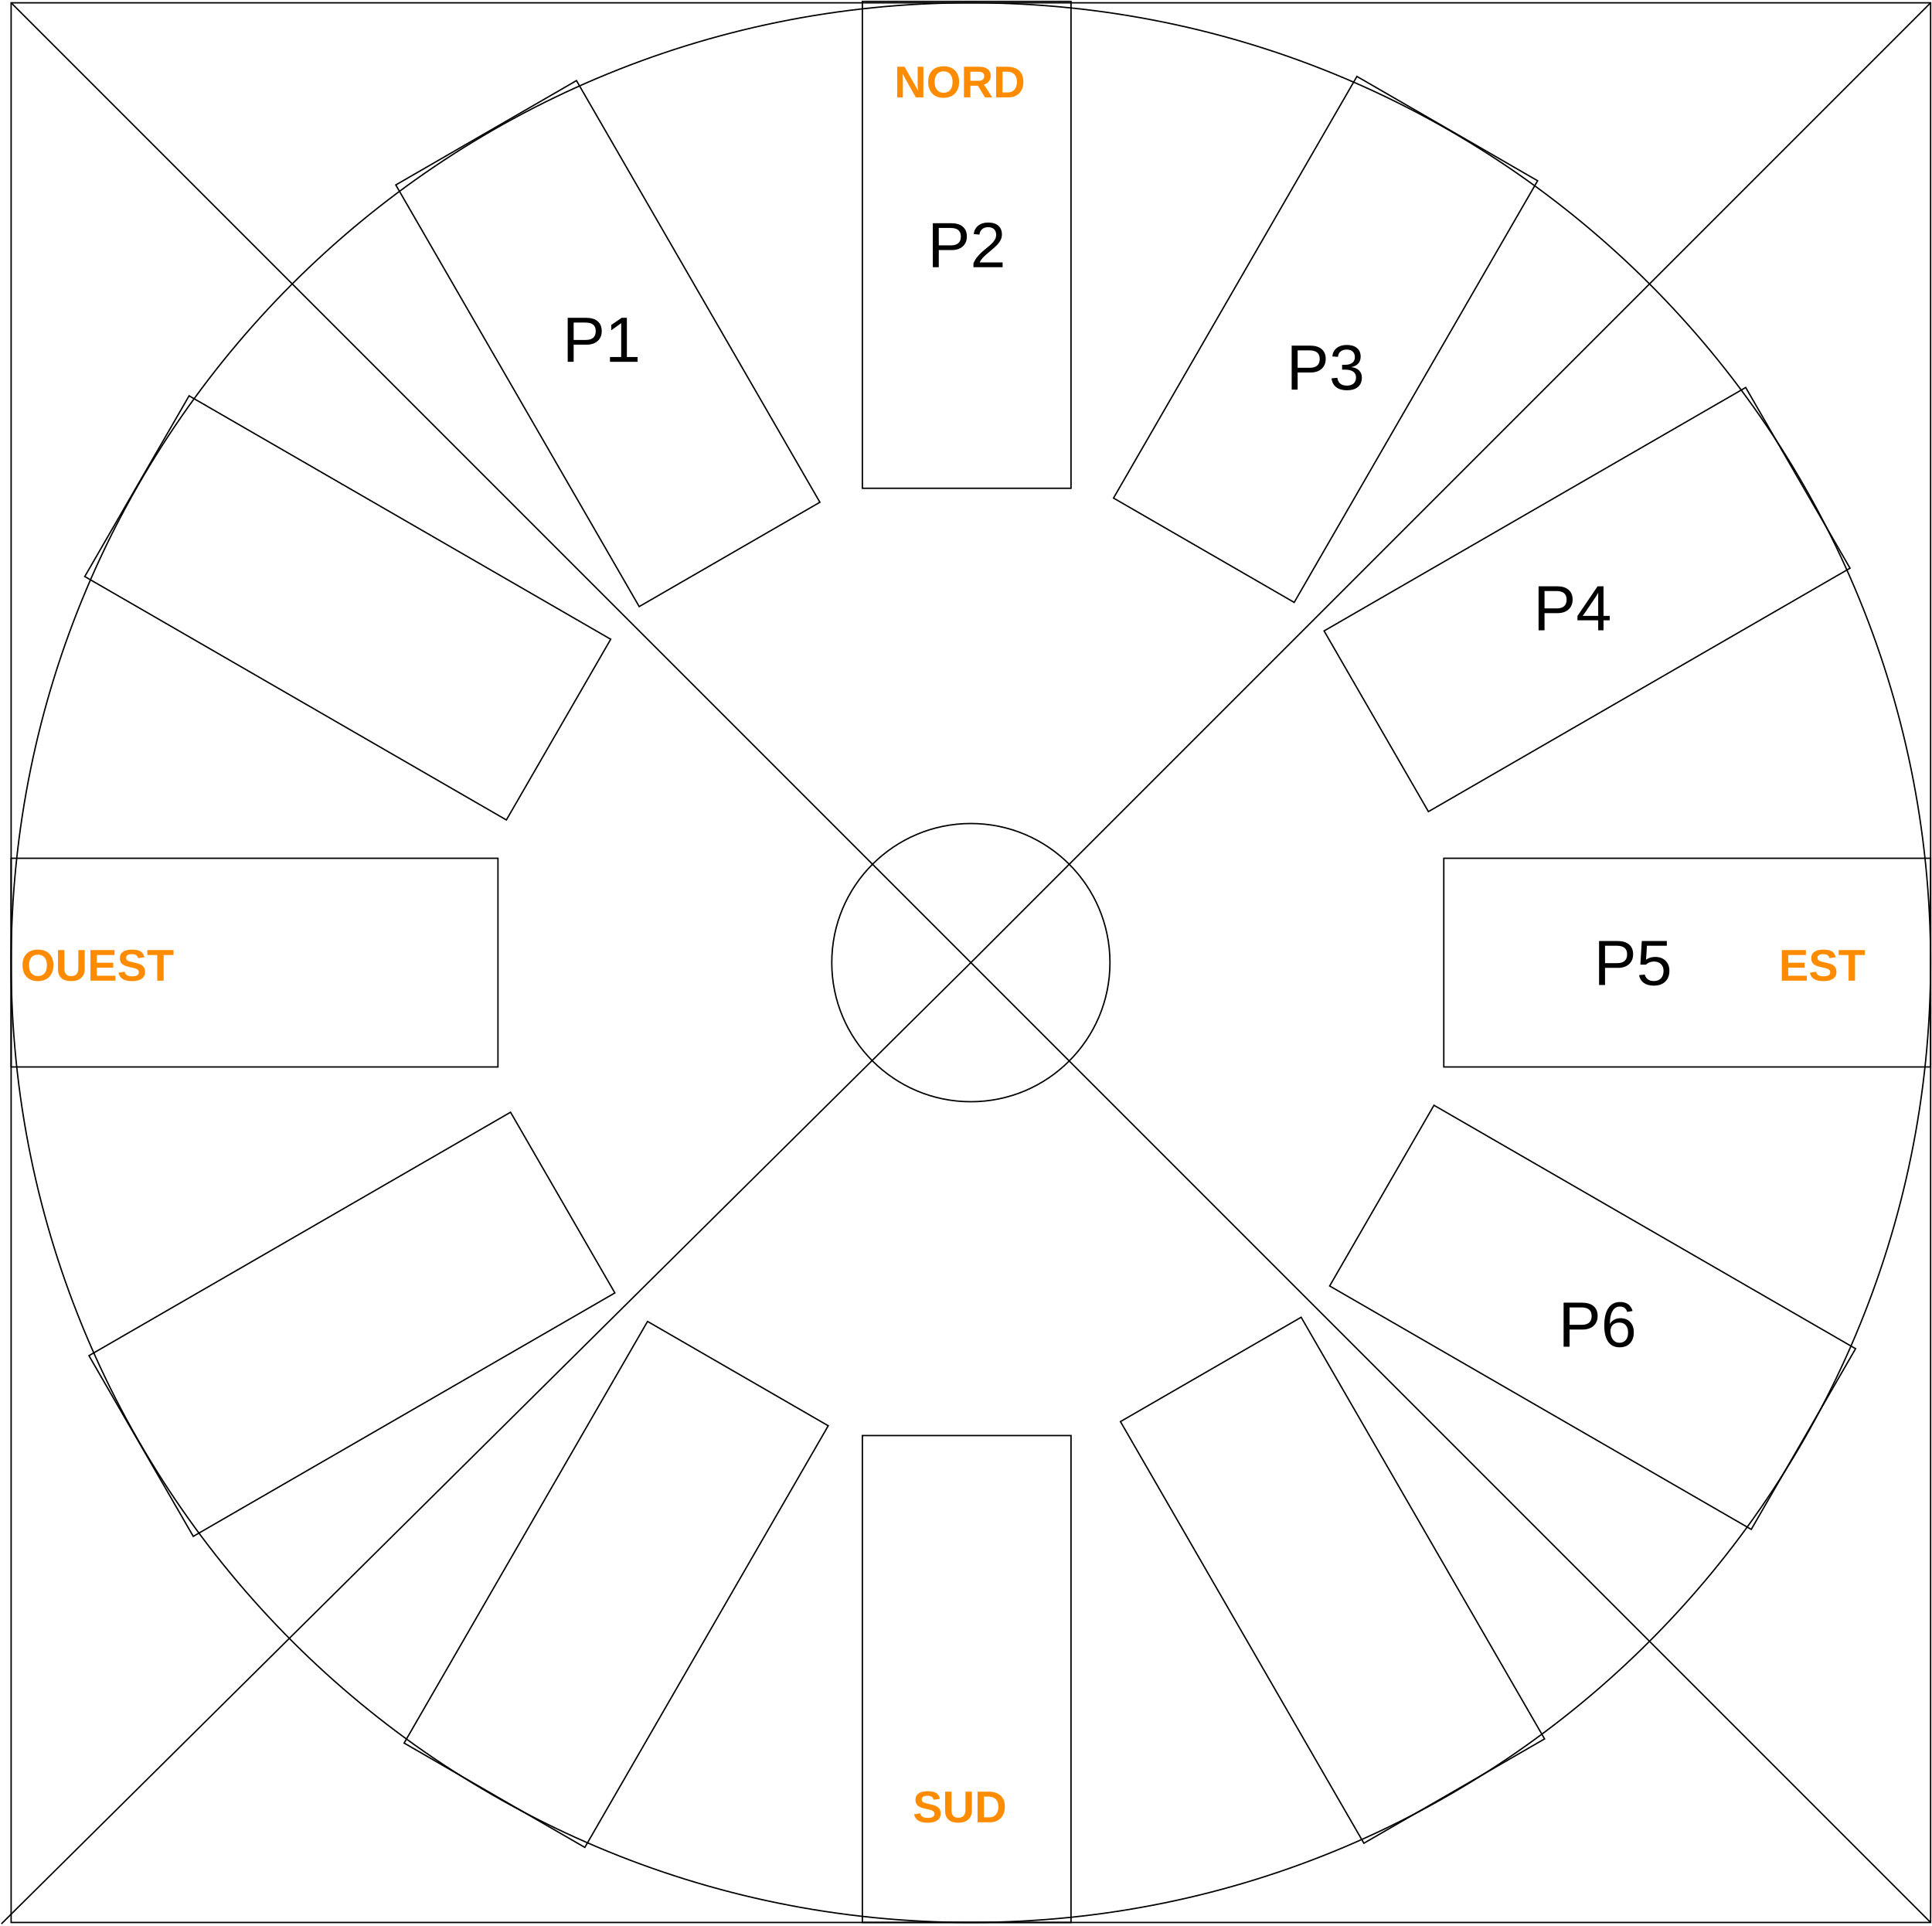
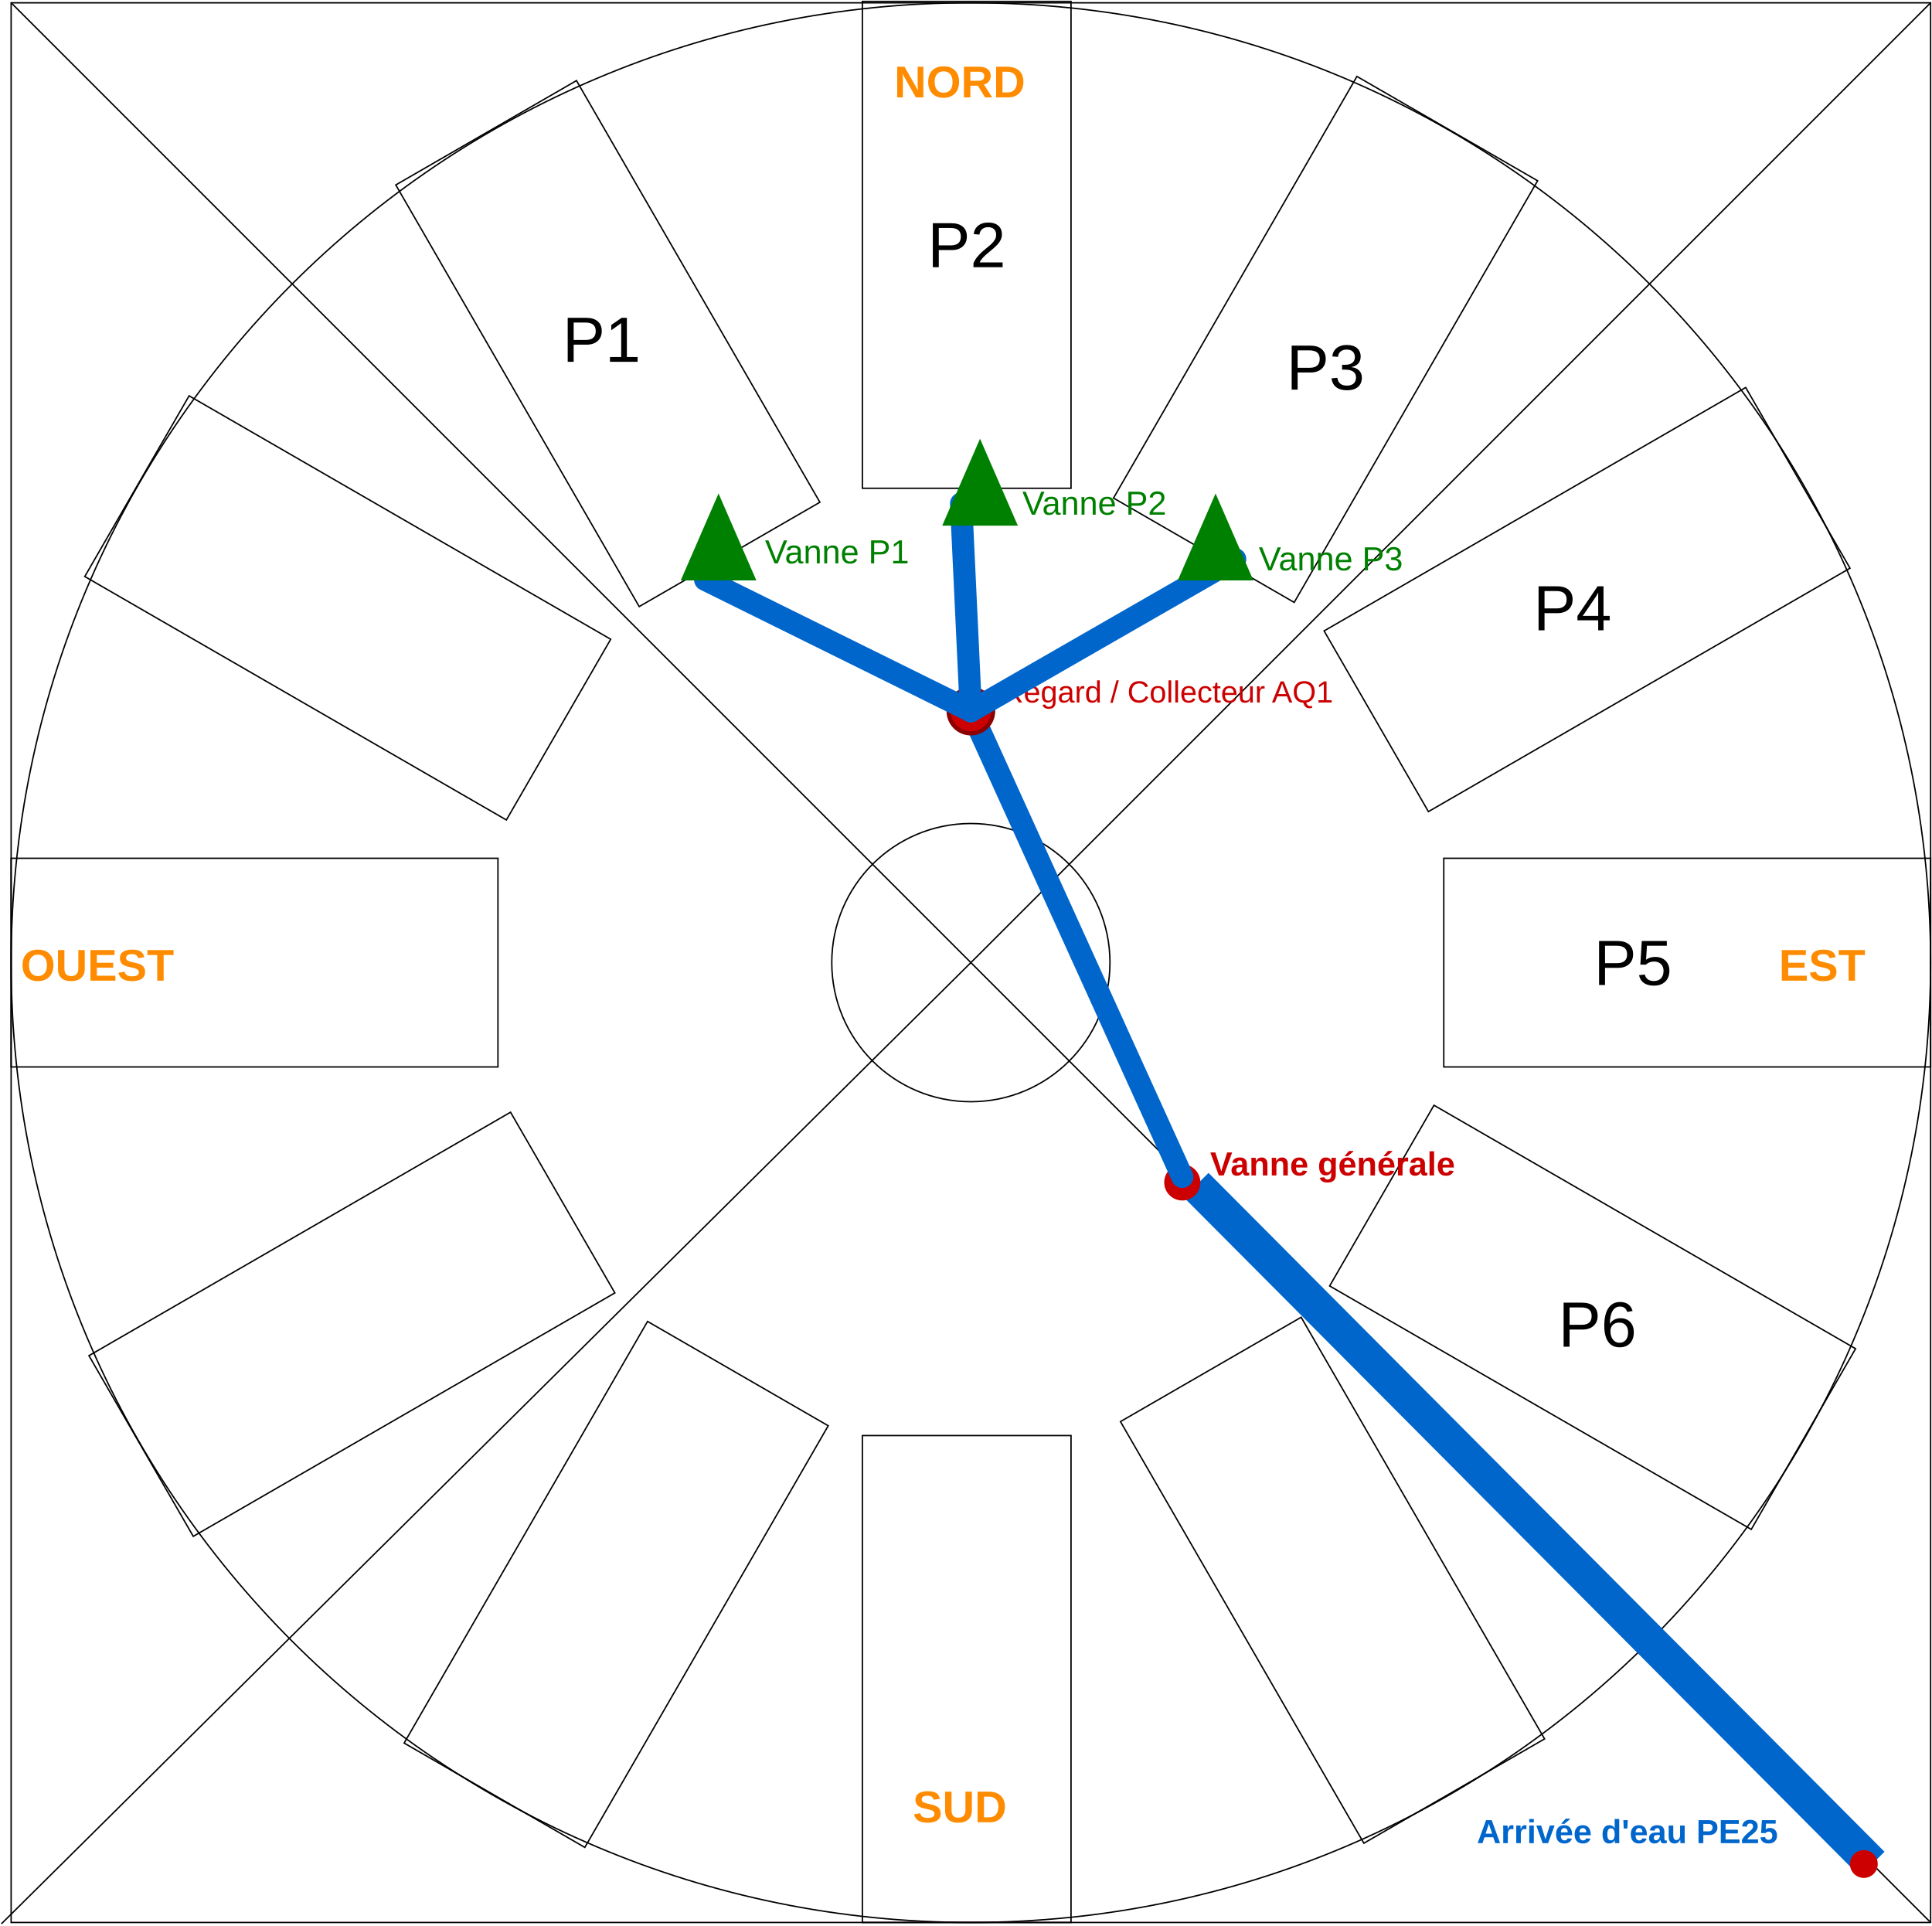
<svg xmlns="http://www.w3.org/2000/svg" viewBox="0 0 1389 1384" data-guides="{&quot;vertical&quot;:[],&quot;horizontal&quot;:[]}">
  <defs>
    <style>
      .terrain {
        fill: transparent;
        stroke: #000000;
        stroke-width: 1;
      }

      .pe25 {
        fill: none;
        stroke: #0066CC;
        stroke-width: 16;
        stroke-linecap: round;
        stroke-linejoin: round;
      }

      .pe25-principal {
        fill: #0066CC;
        stroke: #0066CC;
        stroke-width: 25;
      }

      .vanne {
        fill: #CC0000;
        stroke: none;
      }

      .collecteur {
        fill: #CC0000;
        stroke: #8B0000;
        stroke-width: 3;
      }

      .robinet {
        fill: #008000;
        stroke: #008000;
        stroke-width: 1;
      }

      .label-vanne {
        font-family: Arial;
        font-size: 24px;
        fill: #008000;
      }

      .label-collecteur {
        font-family: Arial;
        font-size: 22px;
        fill: #CC0000;
      }

      .label-eau {
        font-family: Arial;
        font-size: 24px;
        font-weight: bold;
        fill: #0066CC;
      }

      .quartier {
        font-family: Arial;
        font-size: 32px;
        font-weight: bold;
        fill: #FF8C00;
      }
    </style>
  </defs>
  <g id="terrain">
    <path class="terrain" id="tSvg114f3ac8fc0" title="Ellipse 2" d="M698 2C1079.076 2 1388 310.923 1388 692          C1388 1073.076 1079.076 1382 698 1382          C316.923 1382 8 1073.076 8 692          C8 310.923 316.923 2 698 2Z" />
    <path class="terrain" id="tSvgdcd24356a9" title="Rectangle 1" d="M8 2C468 2 928 2 1388 2          C1388 462 1388 922 1388 1382          C928 1382 468 1382 8 1382          C8 922 8 462 8 2Z" />
    <line class="terrain" id="tSvge2f3c9027e" title="QUART2" x1="698" y1="692" x2="1388" y2="1382" />
    <line class="terrain" id="tSvgdccaa349ec" title="QUART3" x1="698" y1="692" x2="1" y2="1383" />
    <line class="terrain" id="tSvg71ea931e4f" title="QUART4" x1="8" y1="2" x2="698" y2="692" />
    <line class="terrain" id="tSvg160b4eea15c" title="QUART1" x1="1388" y1="2" x2="698" y2="692" />
    <path class="terrain" id="tSvgd3f9ea660f" title="P0" d="M620 1C670 1 720 1 770 1          C770 117.667 770 234.333 770 351          C720 351 670 351 620 351          C620 234.333 620 117.667 620 1Z" />
    <path class="terrain" id="tSvg8ec0c5e1ad" title="P1" d="M975.548 54.946          C1018.849 79.946 1062.151 104.946 1105.452 129.946          C1047.119 230.982 988.785 332.018 930.452 433.054          C887.151 408.054 843.849 383.054 800.548 358.054          C858.881 257.018 917.215 155.982 975.548 54.946Z" />
    <path class="terrain" id="tSvg7443e932ae" title="P11" d="M284.548 132.946          C327.849 107.946 371.151 82.946 414.452 57.946          C472.785 158.982 531.119 260.018 589.452 361.054          C546.151 386.054 502.849 411.054 459.548 436.054          C401.215 335.018 342.881 233.982 284.548 132.946Z" />
    <path class="terrain" id="tSvg18c064280a4" title="P8" d="M138.946 1104.452          C113.946 1061.151 88.946 1017.849 63.946 974.548          C164.982 916.215 266.018 857.881 367.054 799.548          C392.054 842.849 417.054 886.151 442.054 929.452          C341.018 987.785 239.982 1046.119 138.946 1104.452Z" />
    <path class="terrain" id="tSvg57b8662222" title="P10" d="M60.946 414.452          C85.946 371.151 110.946 327.849 135.946 284.548          C236.982 342.881 338.018 401.215 439.054 459.548          C414.054 502.849 389.054 546.151 364.054 589.452          C263.018 531.119 161.982 472.785 60.946 414.452Z" />
    <path class="terrain" id="tSvgd7ac58eff5" title="P7" d="M420.452 1328.054          C377.151 1303.054 333.849 1278.054 290.548 1253.054          C348.881 1152.018 407.215 1050.982 465.548 949.946          C508.849 974.946 552.151 999.946 595.452 1024.946          C537.119 1125.982 478.785 1227.018 420.452 1328.054Z" />
    <path class="terrain" id="tSvg10995cc969d" title="P5" d="M1110.452 1250.054          C1067.151 1275.054 1023.849 1300.054 980.548 1325.054          C922.215 1224.018 863.881 1122.982 805.548 1021.946          C848.849 996.946 892.151 971.946 935.452 946.946          C993.785 1047.982 1052.119 1149.018 1110.452 1250.054Z" />
    <path class="terrain" id="tSvgccd884f1ce" title="P4" d="M1334.054 969.548          C1309.054 1012.849 1284.054 1056.151 1259.054 1099.452          C1158.018 1041.119 1056.982 982.785 955.946 924.452          C980.946 881.151 1005.946 837.849 1030.946 794.548          C1131.982 852.881 1233.018 911.215 1334.054 969.548Z" />
    <path class="terrain" id="tSvg7b1d59572c" title="P2" d="M1255.054 278.548          C1280.054 321.849 1305.054 365.151 1330.054 408.452          C1229.018 466.785 1127.982 525.119 1026.946 583.452          C1001.946 540.151 976.946 496.849 951.946 453.548          C1052.982 395.215 1154.018 336.881 1255.054 278.548Z" />
    <path class="terrain" id="tSvg7acda4f5d7" title="P9" d="M8 617C124.667 617 241.333 617 358 617          C358 667 358 717 358 767          C241.333 767 124.667 767 8 767          C8 717 8 667 8 617Z" />
    <path class="terrain" id="tSvg72eedf596c" title="P3" d="M1038 617C1154.667 617 1271.333 617 1388 617          C1388 667 1388 717 1388 767          C1271.333 767 1154.667 767 1038 767          C1038 717 1038 667 1038 617Z" />
    <path class="terrain" id="tSvg123309966f4" title="P6" d="M620 1032C670 1032 720 1032 770 1032          C770 1148.667 770 1265.333 770 1382          C720 1382 670 1382 620 1382          C620 1265.333 620 1148.667 620 1032Z" />
    <g id="labels-parcelles" font-family="Arial" font-size="46" fill="#000000" text-anchor="middle">
      <text x="432.5" y="260.1">P1</text>
      <text x="695" y="192.1">P2</text>
      <text x="953" y="280.1">P3</text>
      <text x="1130.5" y="453.1">P4</text>
      <text x="1174" y="708.1">P5</text>
      <text x="1148.5" y="968.1">P6</text>
    </g>
    <path class="terrain" id="tSvg167272cef4e" title="Ellipse 3" d="M698 592          C753.229 592 798 636.771 798 692          C798 747.229 753.229 792 698 792          C642.771 792 598 747.229 598 692          C598 636.771 642.771 592 698 592Z" />
    <text x="690" y="70" class="quartier" text-anchor="middle">NORD</text>
    <text x="1310" y="705" class="quartier" text-anchor="middle">EST</text>
    <text x="690" y="1310" class="quartier" text-anchor="middle">SUD</text>
    <text x="70" y="705" class="quartier" text-anchor="middle">OUEST</text>
  </g>
-   <g id="etape-1" data-etape="1" data-description="Arrivée PE25 et vanne générale" style="display:none">
+   <g id="etape-1" data-etape="1" data-description="Arrivée PE25 et vanne générale">
    <line class="pe25-principal" id="pe25-arrivee" x1="1346" y1="1340" x2="860" y2="852" />
    <circle class="vanne" cx="1340" cy="1340" r="10" />
    <circle class="vanne" cx="850" cy="850" r="13" />
    <text x="1170" y="1325" class="label-eau" text-anchor="middle">
      Arrivée d'eau PE25
    </text>
    <text x="870" y="845" font-family="Arial" font-size="24" font-weight="bold" fill="#CC0000">
      Vanne générale
    </text>
  </g>
-   <g id="etape-2" data-etape="2" data-description="Départ PE25 vers le collecteur AQ1" style="display:none">
+   <g id="etape-2" data-etape="2" data-description="Départ PE25 vers le collecteur AQ1">
    <line class="pe25" id="pe25-vers-aq1" x1="850" y1="846" x2="698" y2="511.19" />
    <circle class="collecteur" cx="698" cy="511.19" r="16" />
    <text x="720" y="505" class="label-collecteur">
      Regard / Collecteur AQ1
    </text>
  </g>
-   <g id="etape-3" data-etape="3" data-description="Distribution PE25 vers P1, P2 et P3" style="display:none">
+   <g id="etape-3" data-etape="3" data-description="Distribution PE25 vers P1, P2 et P3">
    <line class="pe25" id="pe25-aq1-p1" x1="698" y1="511.19" x2="507" y2="416.75" />
    <line class="pe25" id="pe25-aq1-p2" x1="698" y1="511.19" x2="691" y2="362" />
    <line class="pe25" id="pe25-aq1-p3" x1="698" y1="511.19" x2="888" y2="402" />
    <path class="robinet" d="M516.586 356              L543 416.75              H490.173 Z" />
    <text x="550" y="405" class="label-vanne">
      Vanne P1
    </text>
    <path class="robinet" d="M704.586 316.625              L731 377.375              H678.173 Z" />
    <text x="735" y="370" class="label-vanne">
      Vanne P2
    </text>
    <path class="robinet" d="M873.92 356              L900.334 416.75              H847.506 Z" />
    <text x="905" y="410" class="label-vanne">
      Vanne P3
    </text>
  </g>
</svg>
